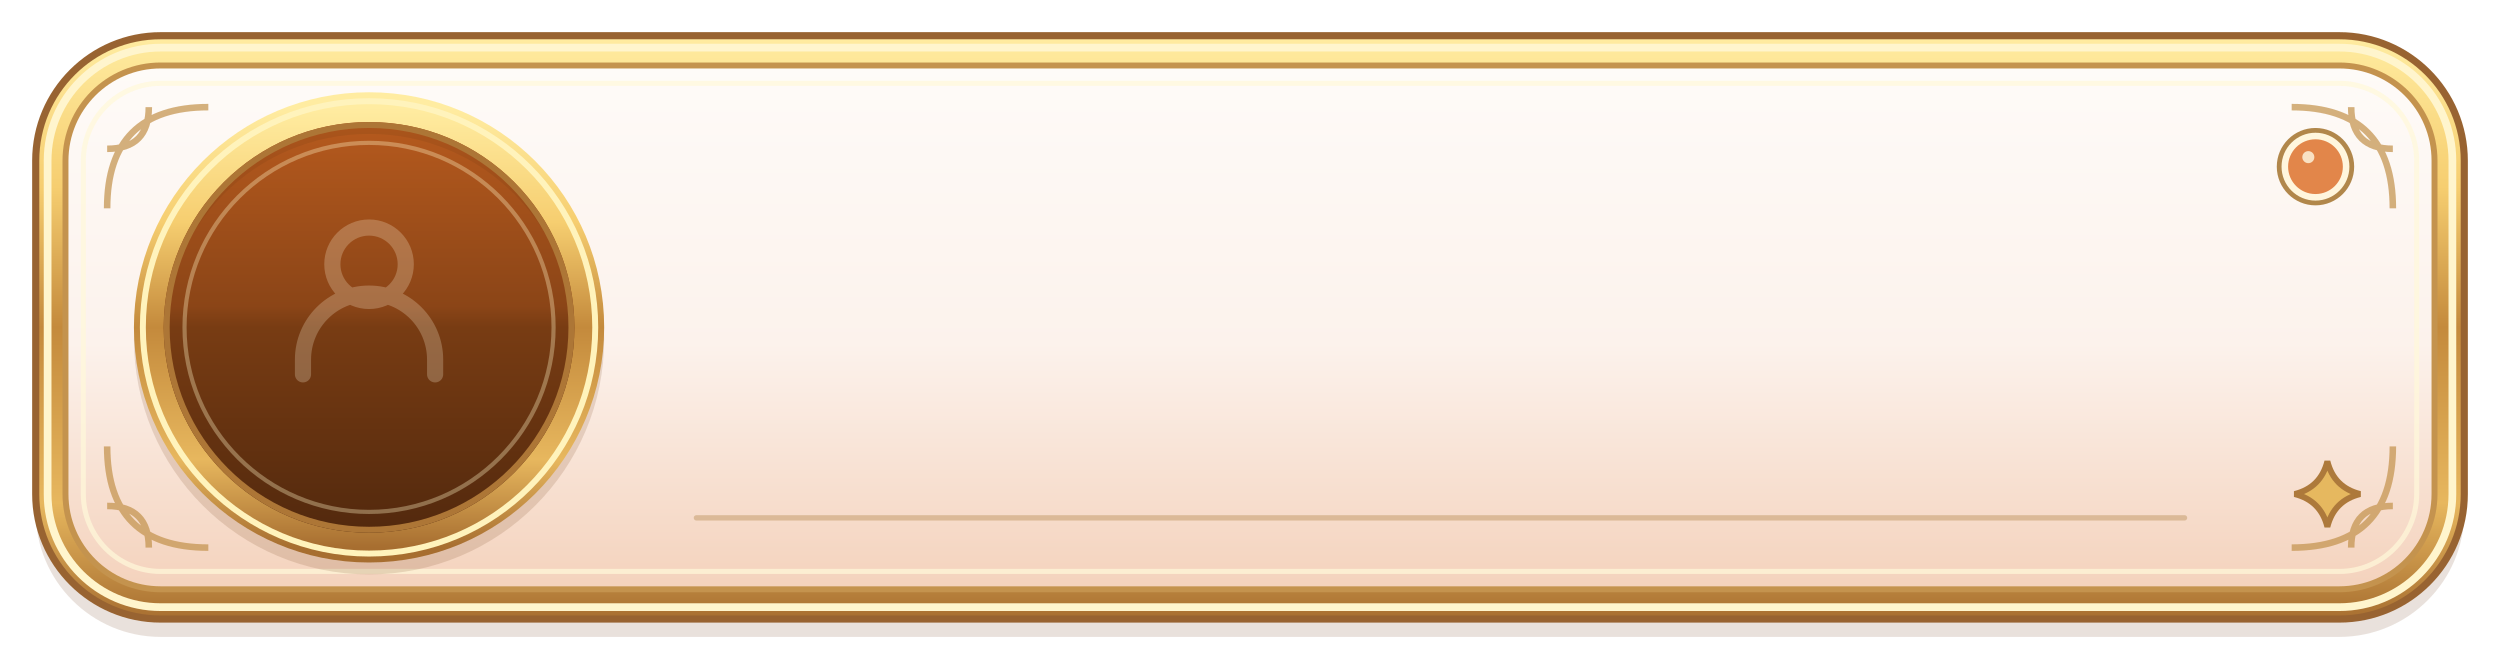
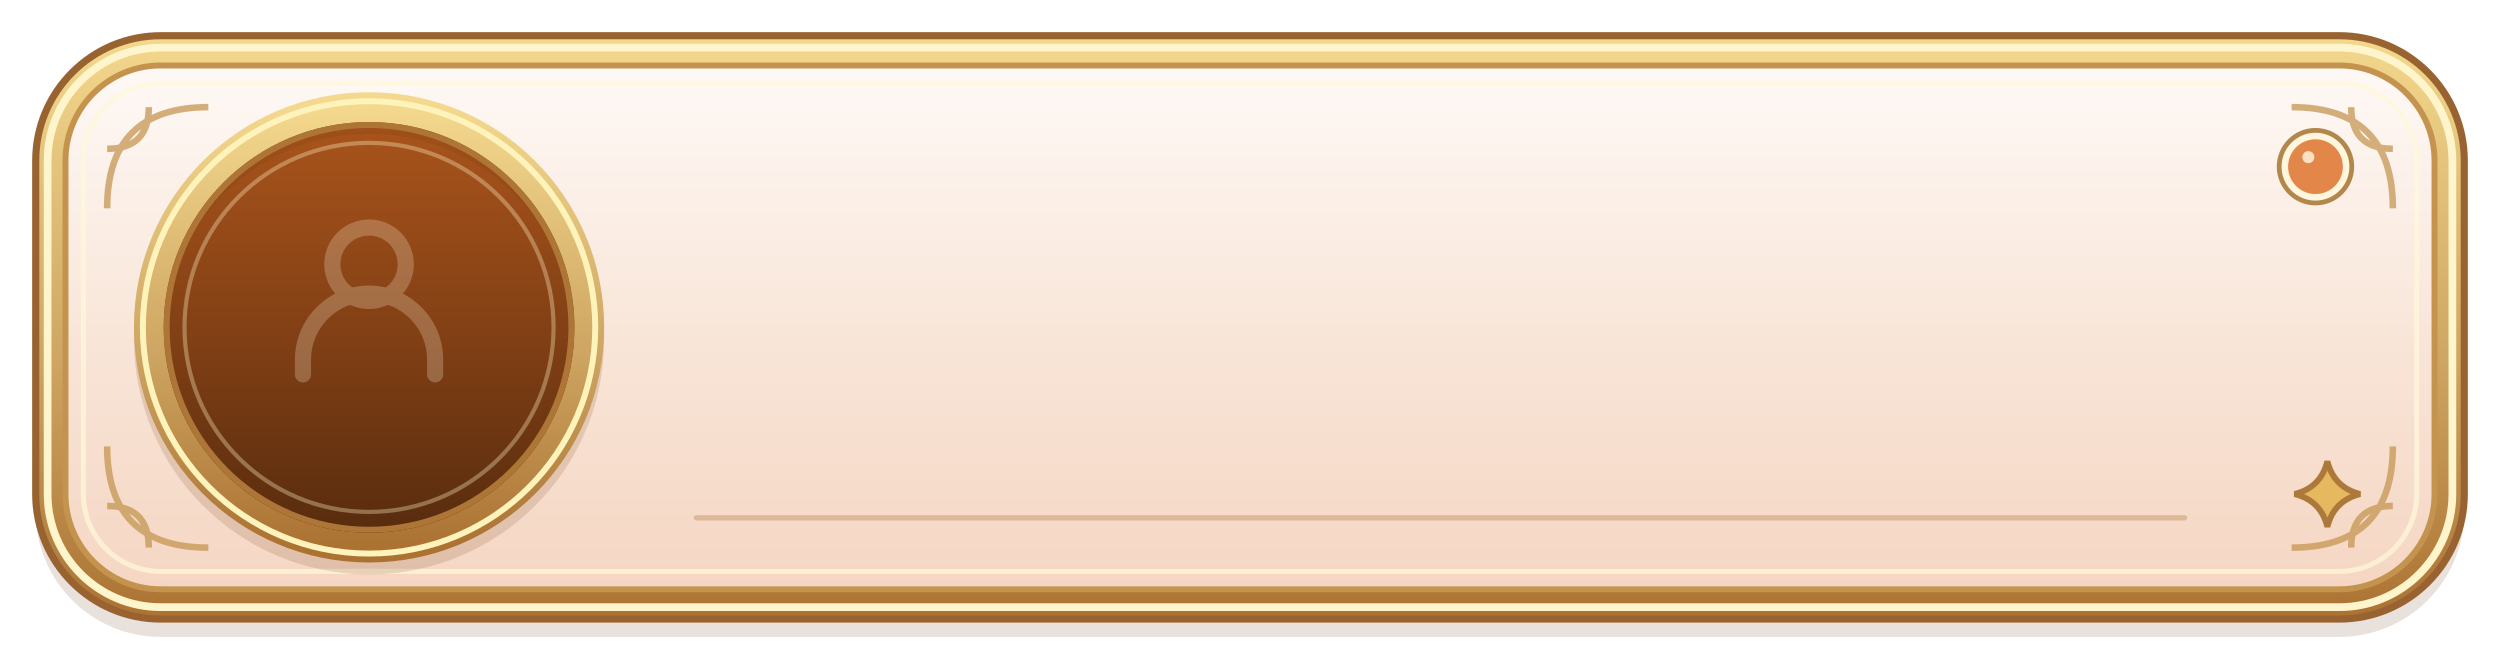
<svg xmlns="http://www.w3.org/2000/svg" width="420" height="112" viewBox="0 0 420 112" role="img" aria-labelledby="player_card_default-title player_card_default-desc">
  <defs>
    <linearGradient id="player_card_default-paper" x1="0" y1="0" x2="0" y2="1">
-       <stop offset="0%" stop-color="#fefbf8" />
-       <stop offset="53%" stop-color="#fcf2ec" />
-       <stop offset="100%" stop-color="#f4d2bc" />
+       <stop offset="0" stop-color="#fef9f6" />
+       <stop offset=".56" stop-color="#f8e4d6" />
+       <stop offset="1" stop-color="#f5d6c3" />
    </linearGradient>
    <linearGradient id="player_card_default-gold" x1="0" y1="0" x2="0" y2="1">
-       <stop offset="0%" stop-color="#fbeee6" />
-       <stop offset="45%" stop-color="#f5d7c2" />
-       <stop offset="50%" stop-color="#efbf9f" />
-       <stop offset="100%" stop-color="#e38c52" />
+       <stop offset="0" stop-color="#f9e5d8" />
+       <stop offset=".56" stop-color="#eeb793" />
+       <stop offset="1" stop-color="#e5935d" />
    </linearGradient>
    <linearGradient id="player_card_default-goldHover" x1="0" y1="0" x2="0" y2="1">
-       <stop offset="0%" stop-color="#fdf6f1" />
-       <stop offset="45%" stop-color="#f9e5d7" />
-       <stop offset="50%" stop-color="#f3cfb8" />
-       <stop offset="100%" stop-color="#e9a577" />
+       <stop offset="0" stop-color="#fbeee6" />
+       <stop offset=".56" stop-color="#f2c9ad" />
+       <stop offset="1" stop-color="#eaab80" />
    </linearGradient>
    <linearGradient id="player_card_default-goldPressed" x1="0" y1="0" x2="0" y2="1">
-       <stop offset="0%" stop-color="#de7936" />
-       <stop offset="20%" stop-color="#e9a679" />
-       <stop offset="100%" stop-color="#f7dfce" />
+       <stop offset="0" stop-color="#e08243" />
+       <stop offset=".56" stop-color="#ecb28b" />
+       <stop offset="1" stop-color="#f5d7c2" />
    </linearGradient>
    <linearGradient id="player_card_default-plum" x1="0" y1="0" x2="0" y2="1">
-       <stop offset="0%" stop-color="#b85b1e" />
-       <stop offset="45%" stop-color="#8b4517" />
-       <stop offset="50%" stop-color="#783c13" />
-       <stop offset="100%" stop-color="#51280d" />
+       <stop offset="0" stop-color="#ab551c" />
+       <stop offset=".56" stop-color="#7e3e14" />
+       <stop offset="1" stop-color="#562b0e" />
    </linearGradient>
    <linearGradient id="player_card_default-plumHover" x1="0" y1="0" x2="0" y2="1">
-       <stop offset="0%" stop-color="#dc6f27" />
-       <stop offset="45%" stop-color="#a9541b" />
-       <stop offset="50%" stop-color="#964a18" />
-       <stop offset="100%" stop-color="#623110" />
+       <stop offset="0" stop-color="#ce6824" />
+       <stop offset=".56" stop-color="#984c1a" />
+       <stop offset="1" stop-color="#693511" />
    </linearGradient>
    <linearGradient id="player_card_default-plumPressed" x1="0" y1="0" x2="0" y2="1">
-       <stop offset="0%" stop-color="#46230b" />
-       <stop offset="35%" stop-color="#6b3511" />
-       <stop offset="100%" stop-color="#a8541b" />
+       <stop offset="0" stop-color="#4d270c" />
+       <stop offset=".56" stop-color="#7d3e14" />
+       <stop offset="1" stop-color="#9f501a" />
    </linearGradient>
    <linearGradient id="player_card_default-dark" x1="0" y1="0" x2="0" y2="1">
      <stop offset="0%" stop-color="#5c2e0f" />
      <stop offset="100%" stop-color="#3d1f0a" />
    </linearGradient>
    <linearGradient id="player_card_default-edge" x1="0" y1="0" x2="0" y2="1">
-       <stop offset="0%" stop-color="#FFECA1" />
-       <stop offset="26%" stop-color="#F6CE70" />
-       <stop offset="50%" stop-color="#C48A3C" />
-       <stop offset="80%" stop-color="#E7B75E" />
-       <stop offset="100%" stop-color="#A76E30" />
+       <stop offset="0" stop-color="#f3d88d" />
+       <stop offset=".56" stop-color="#cea562" />
+       <stop offset="1" stop-color="#ab7232" />
    </linearGradient>
    <linearGradient id="player_card_default-teal" x1="0" y1="0" x2="0" y2="1">
-       <stop offset="0%" stop-color="#f8e2d4" />
-       <stop offset="40%" stop-color="#eaa87d" />
-       <stop offset="100%" stop-color="#ae571c" />
+       <stop offset="0" stop-color="#f5d6c3" />
+       <stop offset=".56" stop-color="#cf946d" />
+       <stop offset="1" stop-color="#b6622a" />
    </linearGradient>
    <linearGradient id="player_card_default-green" x1="0" y1="0" x2="0" y2="1">
-       <stop offset="0%" stop-color="#f2cbb0" />
-       <stop offset="40%" stop-color="#e2884d" />
-       <stop offset="100%" stop-color="#a4521b" />
+       <stop offset="0" stop-color="#efbe9c" />
+       <stop offset=".56" stop-color="#c6875d" />
+       <stop offset="1" stop-color="#ad5a22" />
    </linearGradient>
    <linearGradient id="player_card_default-danger" x1="0" y1="0" x2="0" y2="1">
-       <stop offset="0%" stop-color="#e2874a" />
-       <stop offset="40%" stop-color="#bd5e1f" />
-       <stop offset="100%" stop-color="#814015" />
+       <stop offset="0" stop-color="#db7f41" />
+       <stop offset=".56" stop-color="#ac5f2c" />
+       <stop offset="1" stop-color="#894416" />
    </linearGradient>
    <linearGradient id="player_card_default-disabled" x1="0" y1="0" x2="0" y2="1">
      <stop offset="0%" stop-color="#f5d6c2" />
      <stop offset="100%" stop-color="#eaa97e" />
    </linearGradient>
    <linearGradient id="player_card_default-ghost" x1="0" y1="0" x2="0" y2="1">
      <stop offset="0%" stop-color="#fefcfa" />
      <stop offset="100%" stop-color="#f9e6d9" />
    </linearGradient>
  </defs>
  <rect x="6" y="9" width="408" height="98" rx="21" fill="#6c3612" stroke="none" stroke-width="1" opacity="0.15" />
  <rect x="6" y="6" width="408" height="98" rx="21" fill="url(#player_card_default-edge)" stroke="#986331" stroke-width="1.2" />
  <rect x="8" y="8" width="404" height="94" rx="19" fill="none" stroke="#FFF5CD" stroke-width="1.3" />
  <rect x="11" y="11" width="398" height="88" rx="16" fill="url(#player_card_default-paper)" stroke="#C4934E" stroke-width="1" />
  <rect x="14" y="14" width="392" height="82" rx="13" fill="none" stroke="#FFF8DA" stroke-width="0.85" opacity="0.72" />
  <path d="M 0 17 Q 0 0 17 0 M 0 7 Q 7 7 7 0" transform="translate(18 18) scale(1 1)" fill="none" stroke="#C4934E" stroke-width="1.1" opacity=".72" />
  <path d="M 0 17 Q 0 0 17 0 M 0 7 Q 7 7 7 0" transform="translate(402 18) scale(-1 1)" fill="none" stroke="#C4934E" stroke-width="1.1" opacity=".72" />
  <path d="M 0 17 Q 0 0 17 0 M 0 7 Q 7 7 7 0" transform="translate(18 92) scale(1 -1)" fill="none" stroke="#C4934E" stroke-width="1.1" opacity=".72" />
  <path d="M 0 17 Q 0 0 17 0 M 0 7 Q 7 7 7 0" transform="translate(402 92) scale(-1 -1)" fill="none" stroke="#C4934E" stroke-width="1.1" opacity=".72" />
  <circle cx="62" cy="55" r="36" fill="url(#player_card_default-plum)" stroke="none" stroke-width="1" />
  <circle cx="62" cy="55" r="31" fill="none" stroke="#FFF3C4" stroke-width="0.7" opacity="0.34" />
  <g opacity="0.24">
    <g transform="translate(47.2 35.76) scale(1.233333)" fill="none" stroke="#FFF8DF" stroke-width="2.2" stroke-linecap="round" stroke-linejoin="round">
      <path d="M17 7a5 5 0 1 1-10 0 5 5 0 0 1 10 0 M3 22v-2a9 9 0 0 1 18 0v2" />
    </g>
  </g>
  <circle cx="62" cy="57" r="37" fill="none" stroke="#6c3612" stroke-opacity=".15" stroke-width="5" />
  <circle cx="62" cy="55" r="37" fill="none" stroke="url(#player_card_default-edge)" stroke-width="5" />
  <circle cx="62" cy="55" r="38" fill="none" stroke="#FFF3BC" stroke-width="1" />
  <circle cx="62" cy="55" r="34" fill="none" stroke="#AD7636" stroke-width="1" />
  <path d="M 117 87 H 367" fill="none" stroke="#BB905B" stroke-width="0.9" stroke-linecap="round" stroke-linejoin="round" opacity=".46" />
  <path d="M 391 77.5 Q 392.1 81.9 396.5 83 Q 392.1 84.1 391 88.5 Q 389.9 84.1 385.5 83 Q 389.9 81.9 391 77.5 Z" fill="#E6B85F" stroke="#AD793B" stroke-width="1" />
  <circle cx="389" cy="28" r="6.1" fill="#FFF6DD" stroke="#B1874B" stroke-width="0.8" />
  <circle cx="389" cy="28" r="4.6" fill="#e2864a" stroke="none" stroke-width="1" />
  <circle cx="387.8" cy="26.4" r="1.012" fill="#FFFBE6" stroke="none" stroke-width="1" opacity="0.78" />
</svg>
